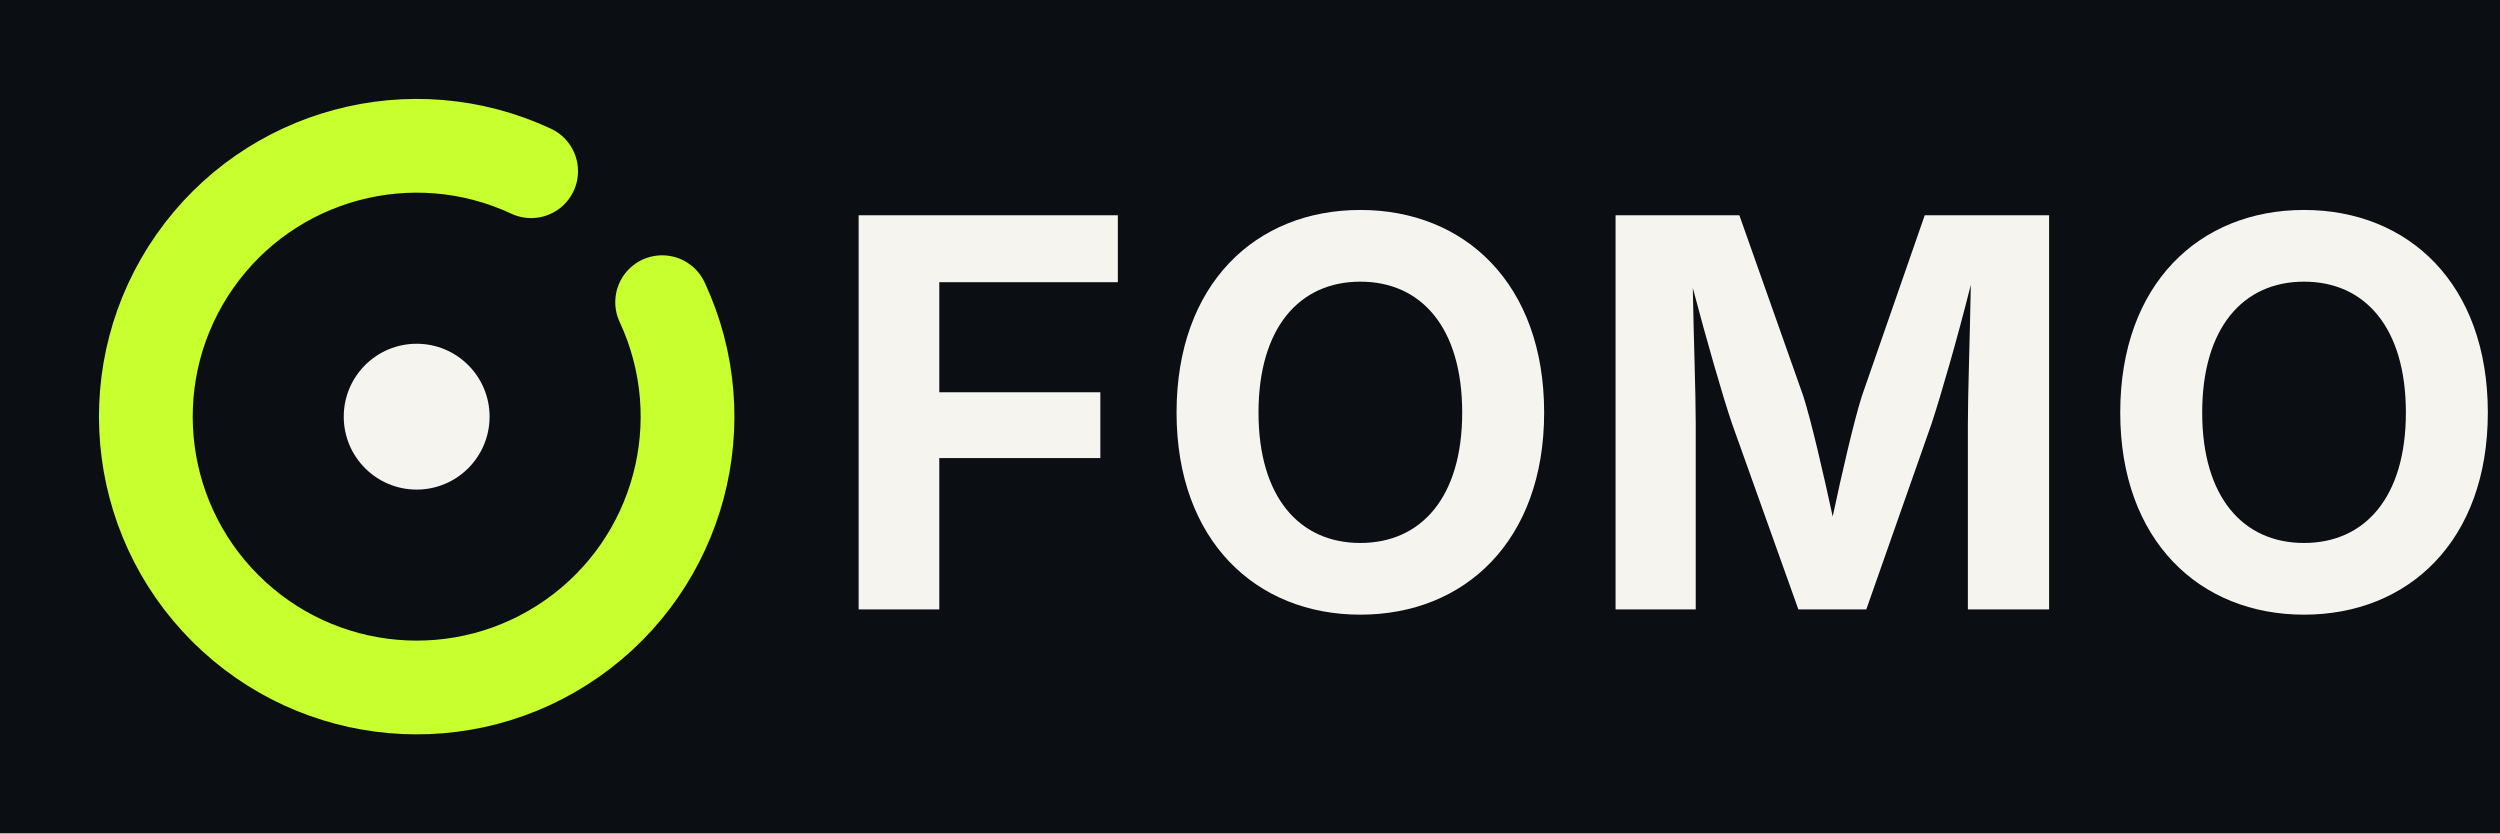
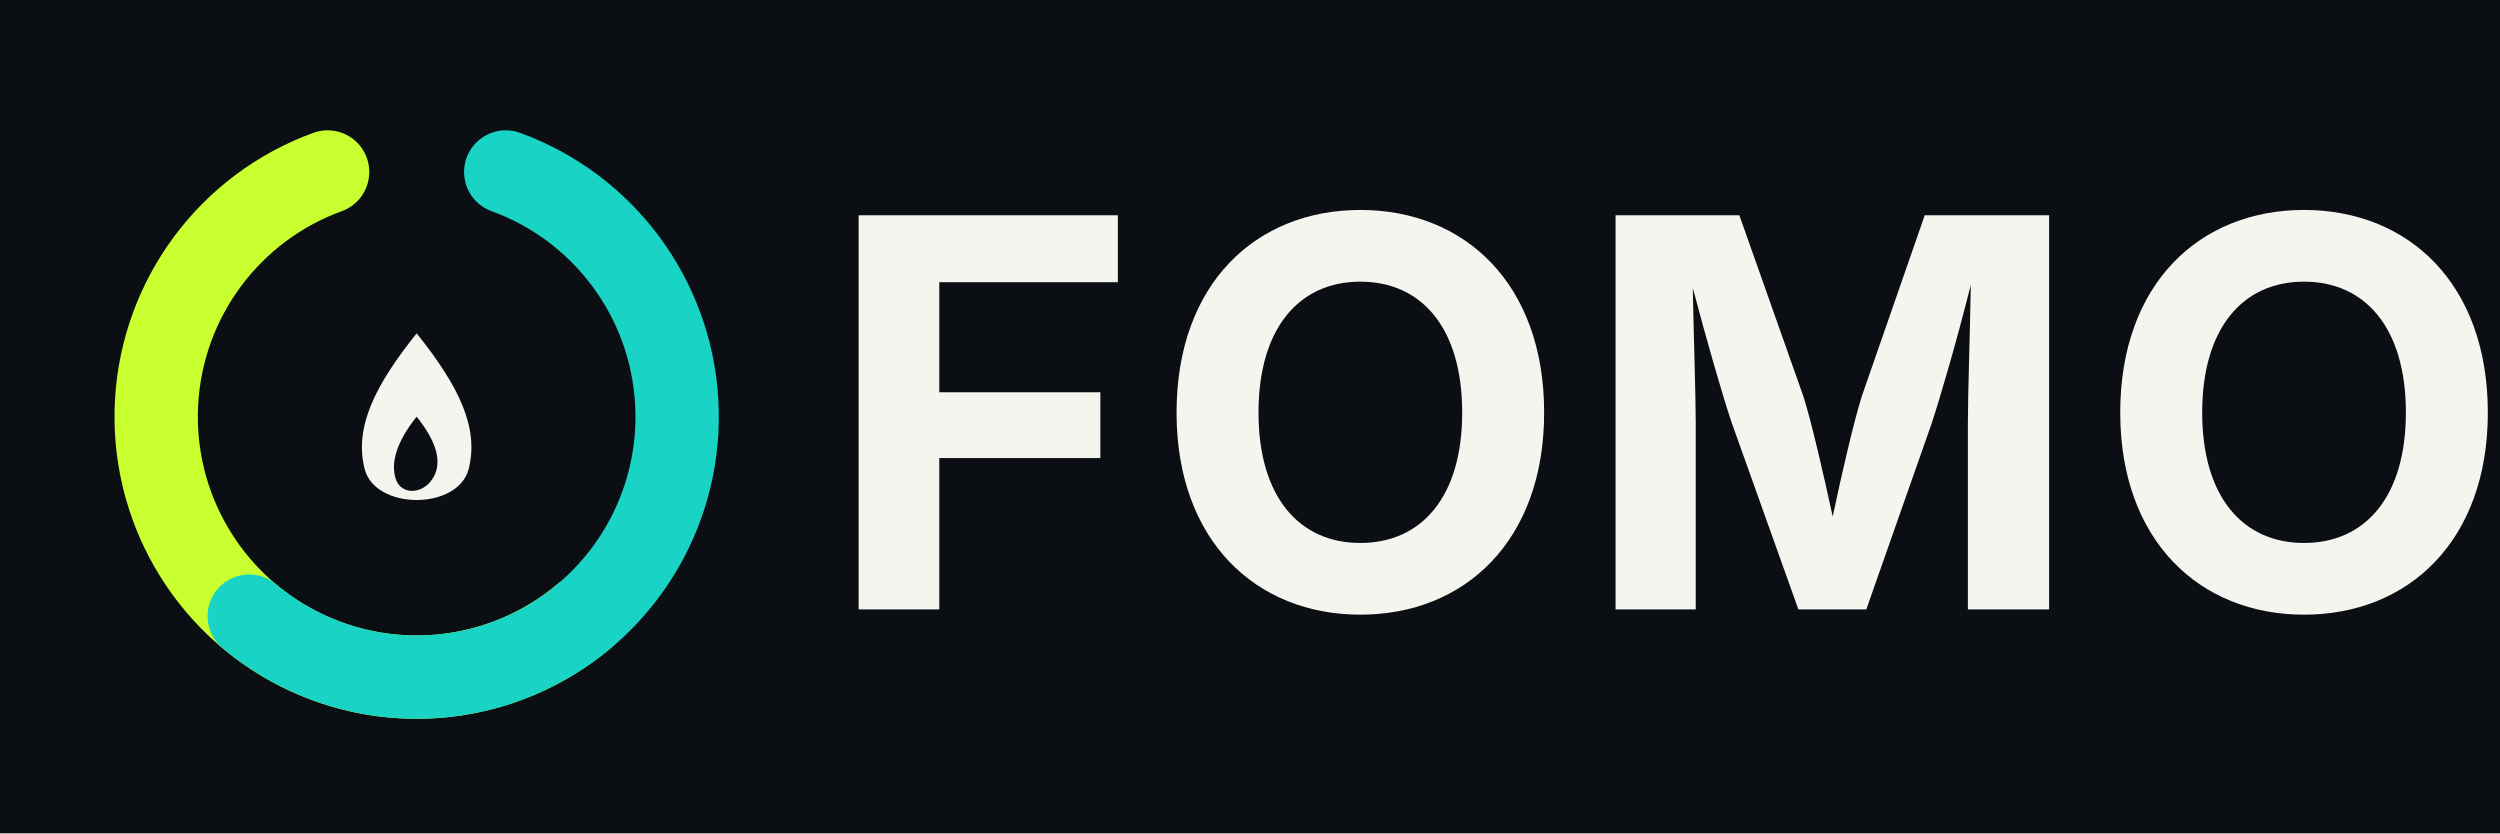
<svg xmlns="http://www.w3.org/2000/svg" viewBox="0 0 480 160" width="480" height="160" role="img" aria-label="0 FOMO">
  <defs>
    <style>
      .word { font-family: 'Space Grotesk','Inter Tight','Inter','Helvetica Neue',Arial,sans-serif; font-weight: 700; font-size: 104px; letter-spacing: 0.02em; fill: #F5F4EF; }
    </style>
  </defs>
  <rect width="480" height="160" fill="#0B0F14" />
-   <path d="M127.13,58.02 A52,52 0 1 1 101.98,32.87" fill="none" stroke="#C8FF2E" stroke-width="18" stroke-linecap="round" />
-   <circle cx="80" cy="80" r="14" fill="#F5F4EF" />
+   <path d="M62.90,33.02 A50,50 0 1 0 112.14,118.30" fill="none" stroke="#C8FF2E" stroke-width="16" stroke-linecap="round" />
+   <path d="M97.10,33.02 A50,50 0 1 1 47.86,118.30" fill="none" stroke="#19D3C5" stroke-width="16" stroke-linecap="round" />
+   <path d="M80,64 C88,74 92,82 90,90 C88,98 72,98 70,90 C68,82 72,74 80,64 Z" fill="#F5F4EF" />
+   <path d="M80,80 C84,85 85,89 83,92 C81,95 77,95 76,92 C75,89 76,85 80,80 Z" fill="#0B0F14" />
  <text class="word" x="158" y="117">FOMO</text>
</svg>
